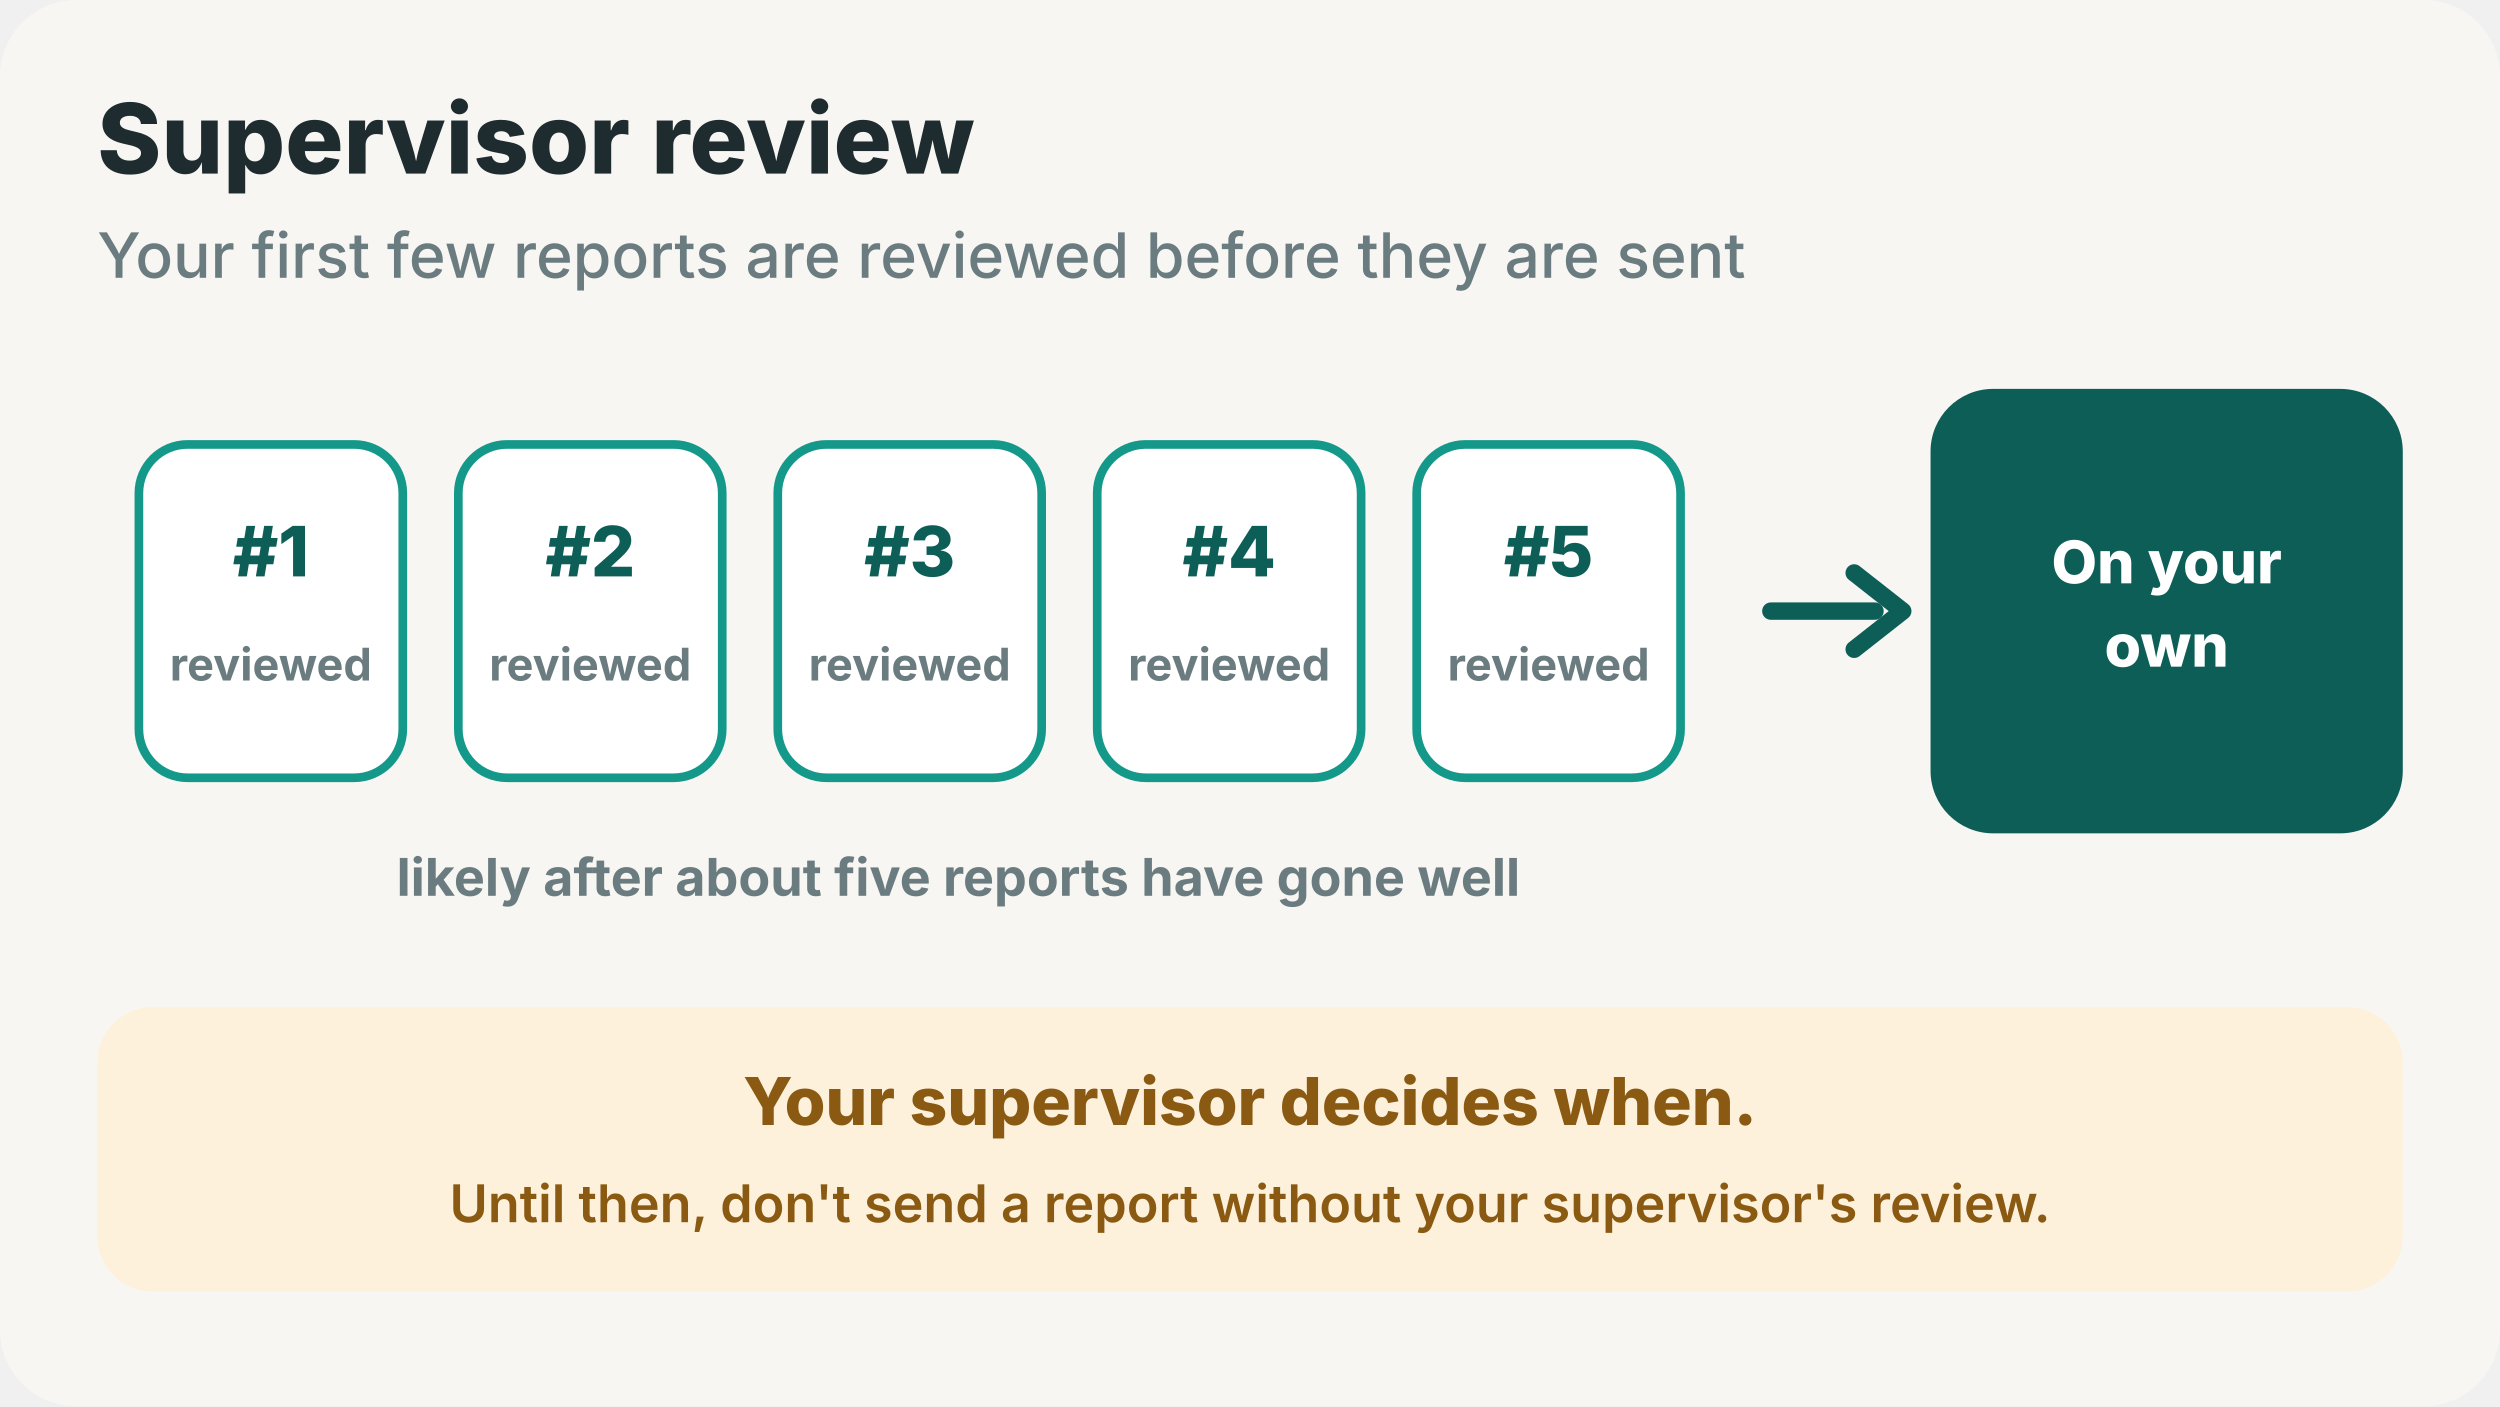
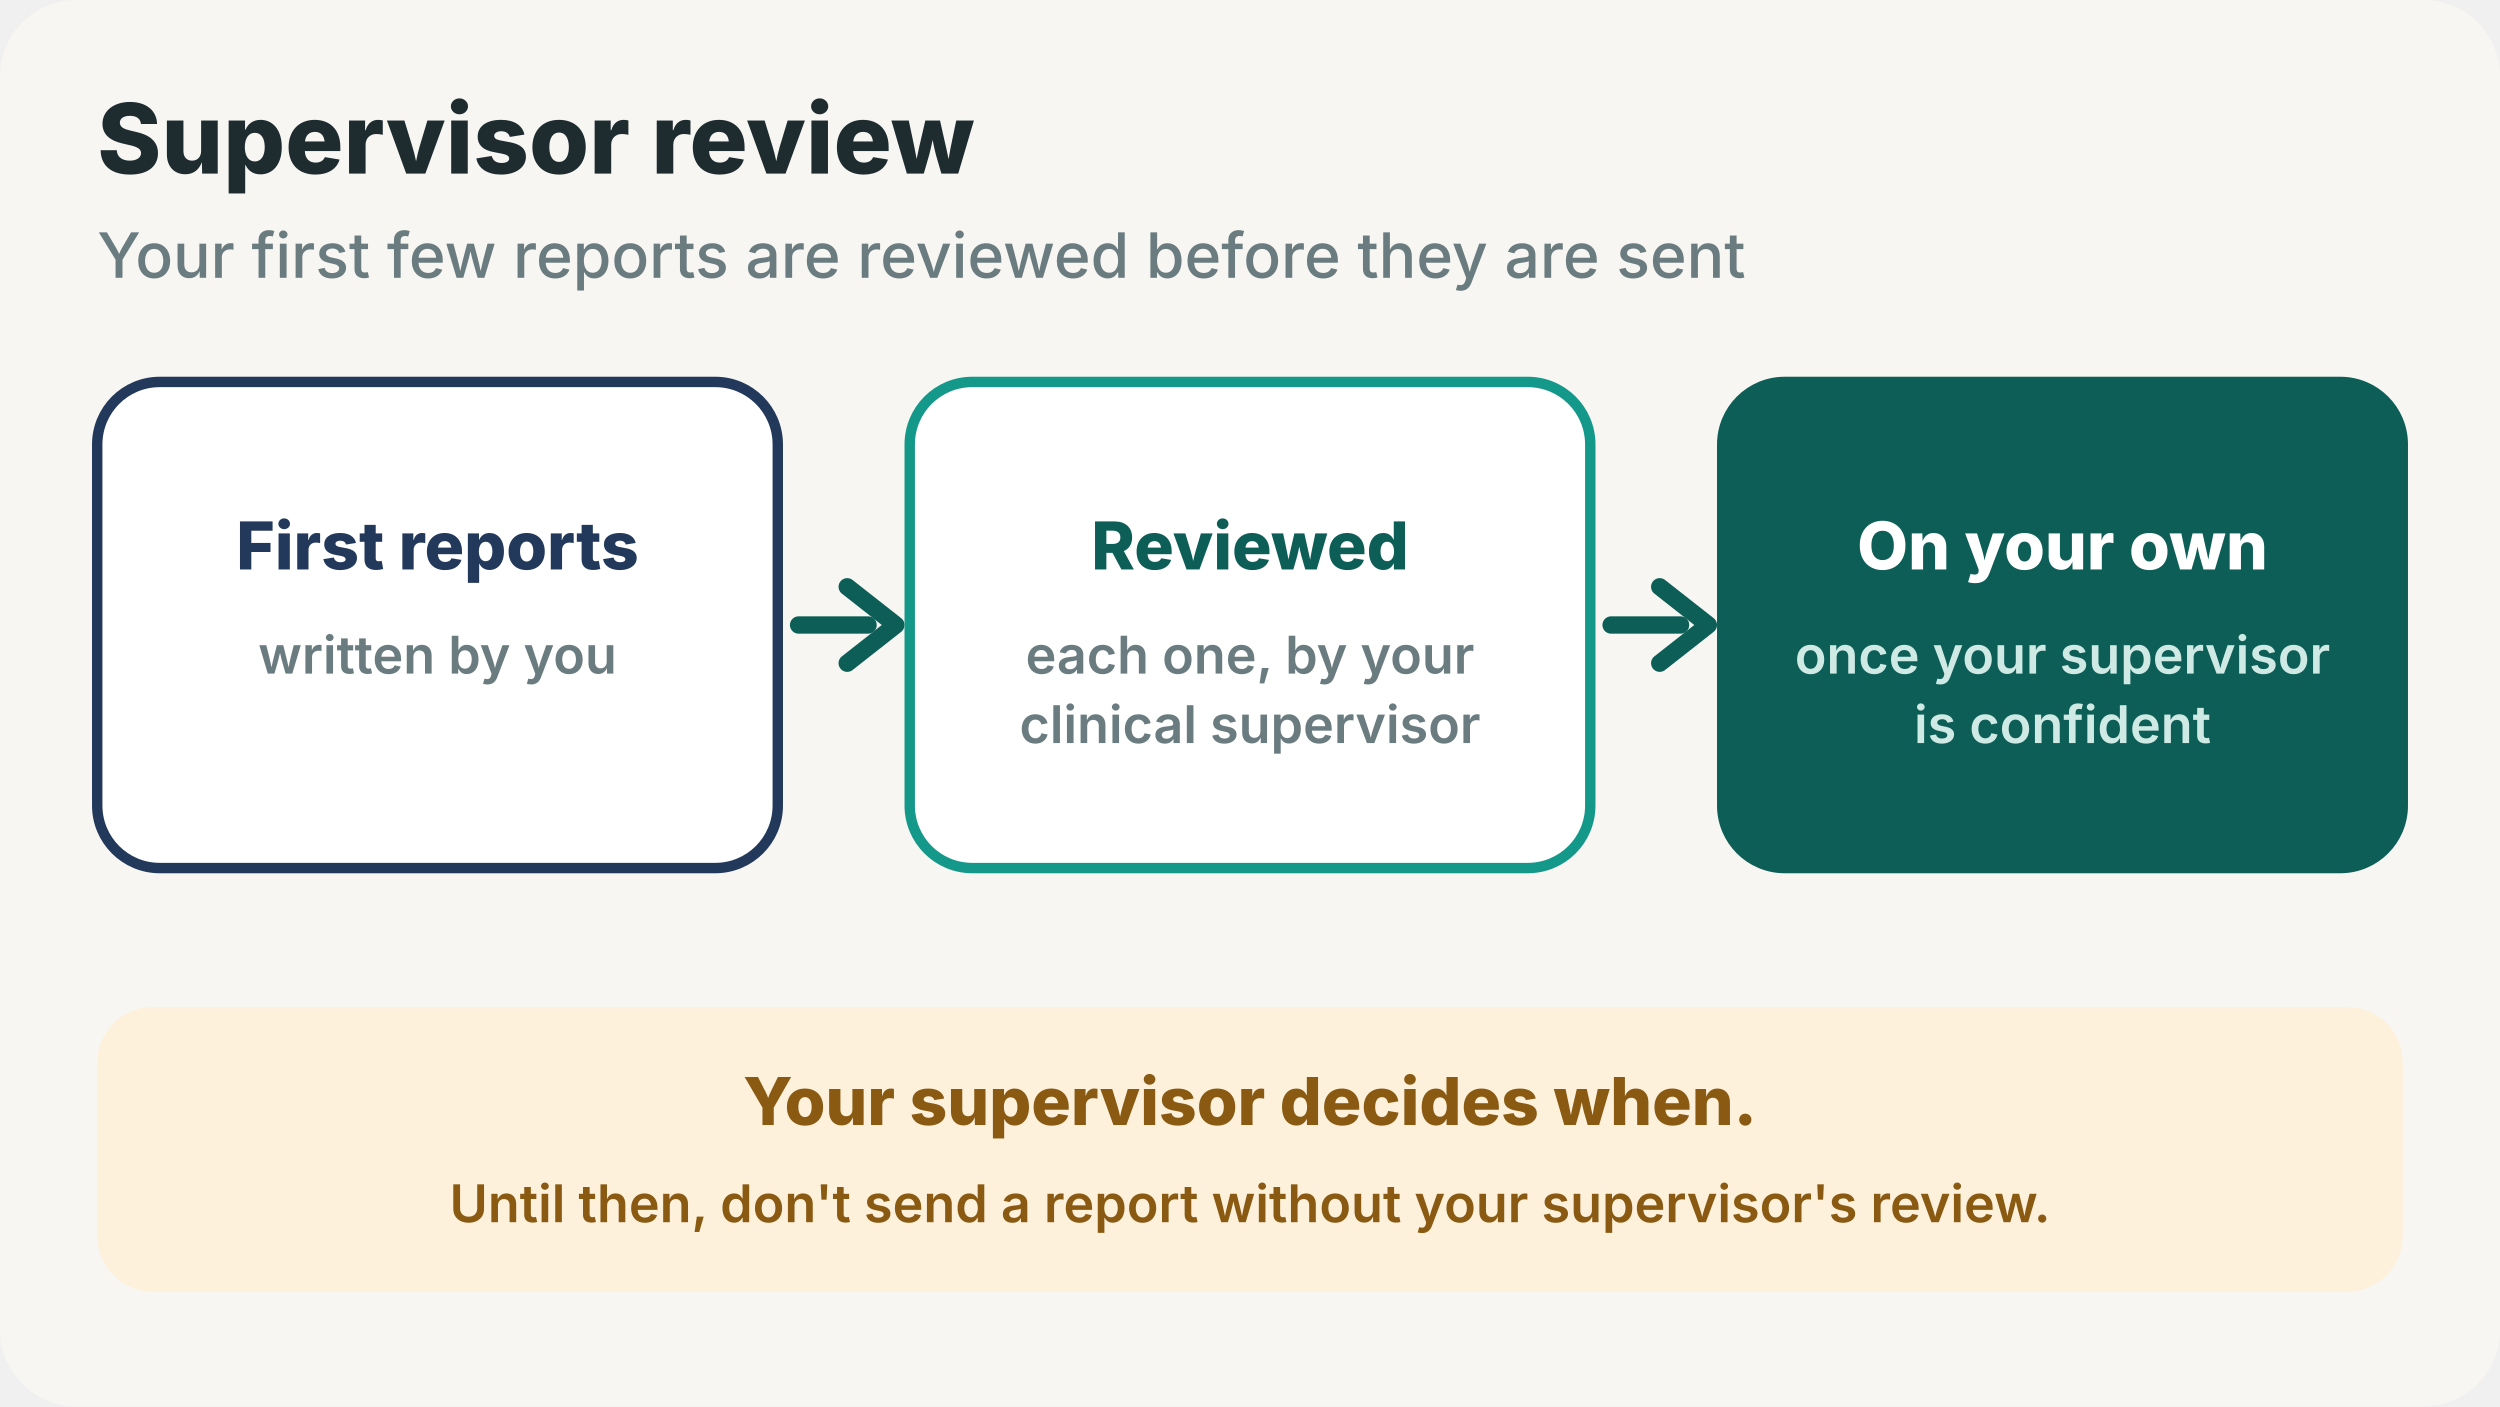
<svg xmlns="http://www.w3.org/2000/svg" viewBox="0 0 720 405" role="img" aria-labelledby="t" font-family="Inter, -apple-system, Segoe UI, Helvetica, Arial, sans-serif">
  <rect width="720" height="405" rx="22" fill="#F7F6F2" />
  <text x="28" y="50" font-size="28" font-weight="800" fill="#1E2B2F" text-anchor="start">Supervisor review</text>
  <text x="28" y="80" font-size="18" font-weight="500" fill="#6B7C80" text-anchor="start">Your first few reports are reviewed before they are sent</text>
-   <rect x="40" y="128" width="76" height="96" rx="14" fill="#fff" stroke="#14988A" stroke-width="2.5" />
-   <text x="78" y="166" font-size="20" font-weight="800" fill="#0D5E57" text-anchor="middle">#1</text>
-   <text x="78" y="196" font-size="13" font-weight="700" fill="#6B7C80" text-anchor="middle">reviewed</text>
-   <rect x="132" y="128" width="76" height="96" rx="14" fill="#fff" stroke="#14988A" stroke-width="2.5" />
-   <text x="170" y="166" font-size="20" font-weight="800" fill="#0D5E57" text-anchor="middle">#2</text>
-   <text x="170" y="196" font-size="13" font-weight="700" fill="#6B7C80" text-anchor="middle">reviewed</text>
-   <rect x="224" y="128" width="76" height="96" rx="14" fill="#fff" stroke="#14988A" stroke-width="2.5" />
-   <text x="262" y="166" font-size="20" font-weight="800" fill="#0D5E57" text-anchor="middle">#3</text>
-   <text x="262" y="196" font-size="13" font-weight="700" fill="#6B7C80" text-anchor="middle">reviewed</text>
-   <rect x="316" y="128" width="76" height="96" rx="14" fill="#fff" stroke="#14988A" stroke-width="2.5" />
-   <text x="354" y="166" font-size="20" font-weight="800" fill="#0D5E57" text-anchor="middle">#4</text>
-   <text x="354" y="196" font-size="13" font-weight="700" fill="#6B7C80" text-anchor="middle">reviewed</text>
-   <rect x="408" y="128" width="76" height="96" rx="14" fill="#fff" stroke="#14988A" stroke-width="2.5" />
-   <text x="446" y="166" font-size="20" font-weight="800" fill="#0D5E57" text-anchor="middle">#5</text>
-   <text x="446" y="196" font-size="13" font-weight="700" fill="#6B7C80" text-anchor="middle">reviewed</text>
-   <path d="M510 176 H540" stroke="#0D5E57" stroke-width="5" stroke-linecap="round" />
-   <path d="M534 165 L548 176 L534 187" fill="none" stroke="#0D5E57" stroke-width="5" stroke-linecap="round" stroke-linejoin="round" />
-   <rect x="556" y="112" width="136" height="128" rx="18" fill="#0D5E57" stroke="#0D5E57" stroke-width="0" />
-   <text x="624" y="168" font-size="17" font-weight="800" fill="#fff" text-anchor="middle">On your</text>
-   <text x="624" y="192" font-size="17" font-weight="800" fill="#fff" text-anchor="middle">own</text>
-   <text x="276" y="258" font-size="15" font-weight="700" fill="#6B7C80" text-anchor="middle">likely after about five reports have gone well</text>
+   <rect x="28" y="110" width="196" height="140" rx="18" fill="#fff" stroke="#23395B" stroke-width="3" />
+   <text x="126" y="164" font-size="19" font-weight="800" fill="#23395B" text-anchor="middle">First reports</text>
+   <text x="126" y="194" font-size="15" font-weight="600" fill="#6B7C80" text-anchor="middle">written by you</text>
+   <path d="M230 180 H250" stroke="#0D5E57" stroke-width="5" stroke-linecap="round" />
+   <path d="M244 169 L258 180 L244 191" fill="none" stroke="#0D5E57" stroke-width="5" stroke-linecap="round" stroke-linejoin="round" />
+   <rect x="262" y="110" width="196" height="140" rx="18" fill="#fff" stroke="#14988A" stroke-width="3" />
+   <text x="360" y="164" font-size="19" font-weight="800" fill="#0D5E57" text-anchor="middle">Reviewed</text>
+   <text x="360" y="194" font-size="15" font-weight="600" fill="#6B7C80" text-anchor="middle">each one, by your</text>
+   <text x="360" y="214" font-size="15" font-weight="600" fill="#6B7C80" text-anchor="middle">clinical supervisor</text>
+   <path d="M464 180 H484" stroke="#0D5E57" stroke-width="5" stroke-linecap="round" />
+   <path d="M478 169 L492 180 L478 191" fill="none" stroke="#0D5E57" stroke-width="5" stroke-linecap="round" stroke-linejoin="round" />
+   <rect x="496" y="110" width="196" height="140" rx="18" fill="#0D5E57" stroke="#0D5E57" stroke-width="3" />
+   <text x="594" y="164" font-size="19" font-weight="800" fill="#fff" text-anchor="middle">On your own</text>
+   <text x="594" y="194" font-size="15" font-weight="600" fill="#CFE9E5" text-anchor="middle">once your supervisor</text>
+   <text x="594" y="214" font-size="15" font-weight="600" fill="#CFE9E5" text-anchor="middle">is confident</text>
  <rect x="28" y="290" width="664" height="82" rx="16" fill="#FDF1DC" stroke="#FDF1DC" stroke-width="0" />
  <text x="360" y="324" font-size="19" font-weight="800" fill="#8A5A12" text-anchor="middle">Your supervisor decides when.</text>
  <text x="360" y="352" font-size="15" font-weight="600" fill="#8A5A12" text-anchor="middle">Until then, don't send a report without your supervisor's review.</text>
</svg>
